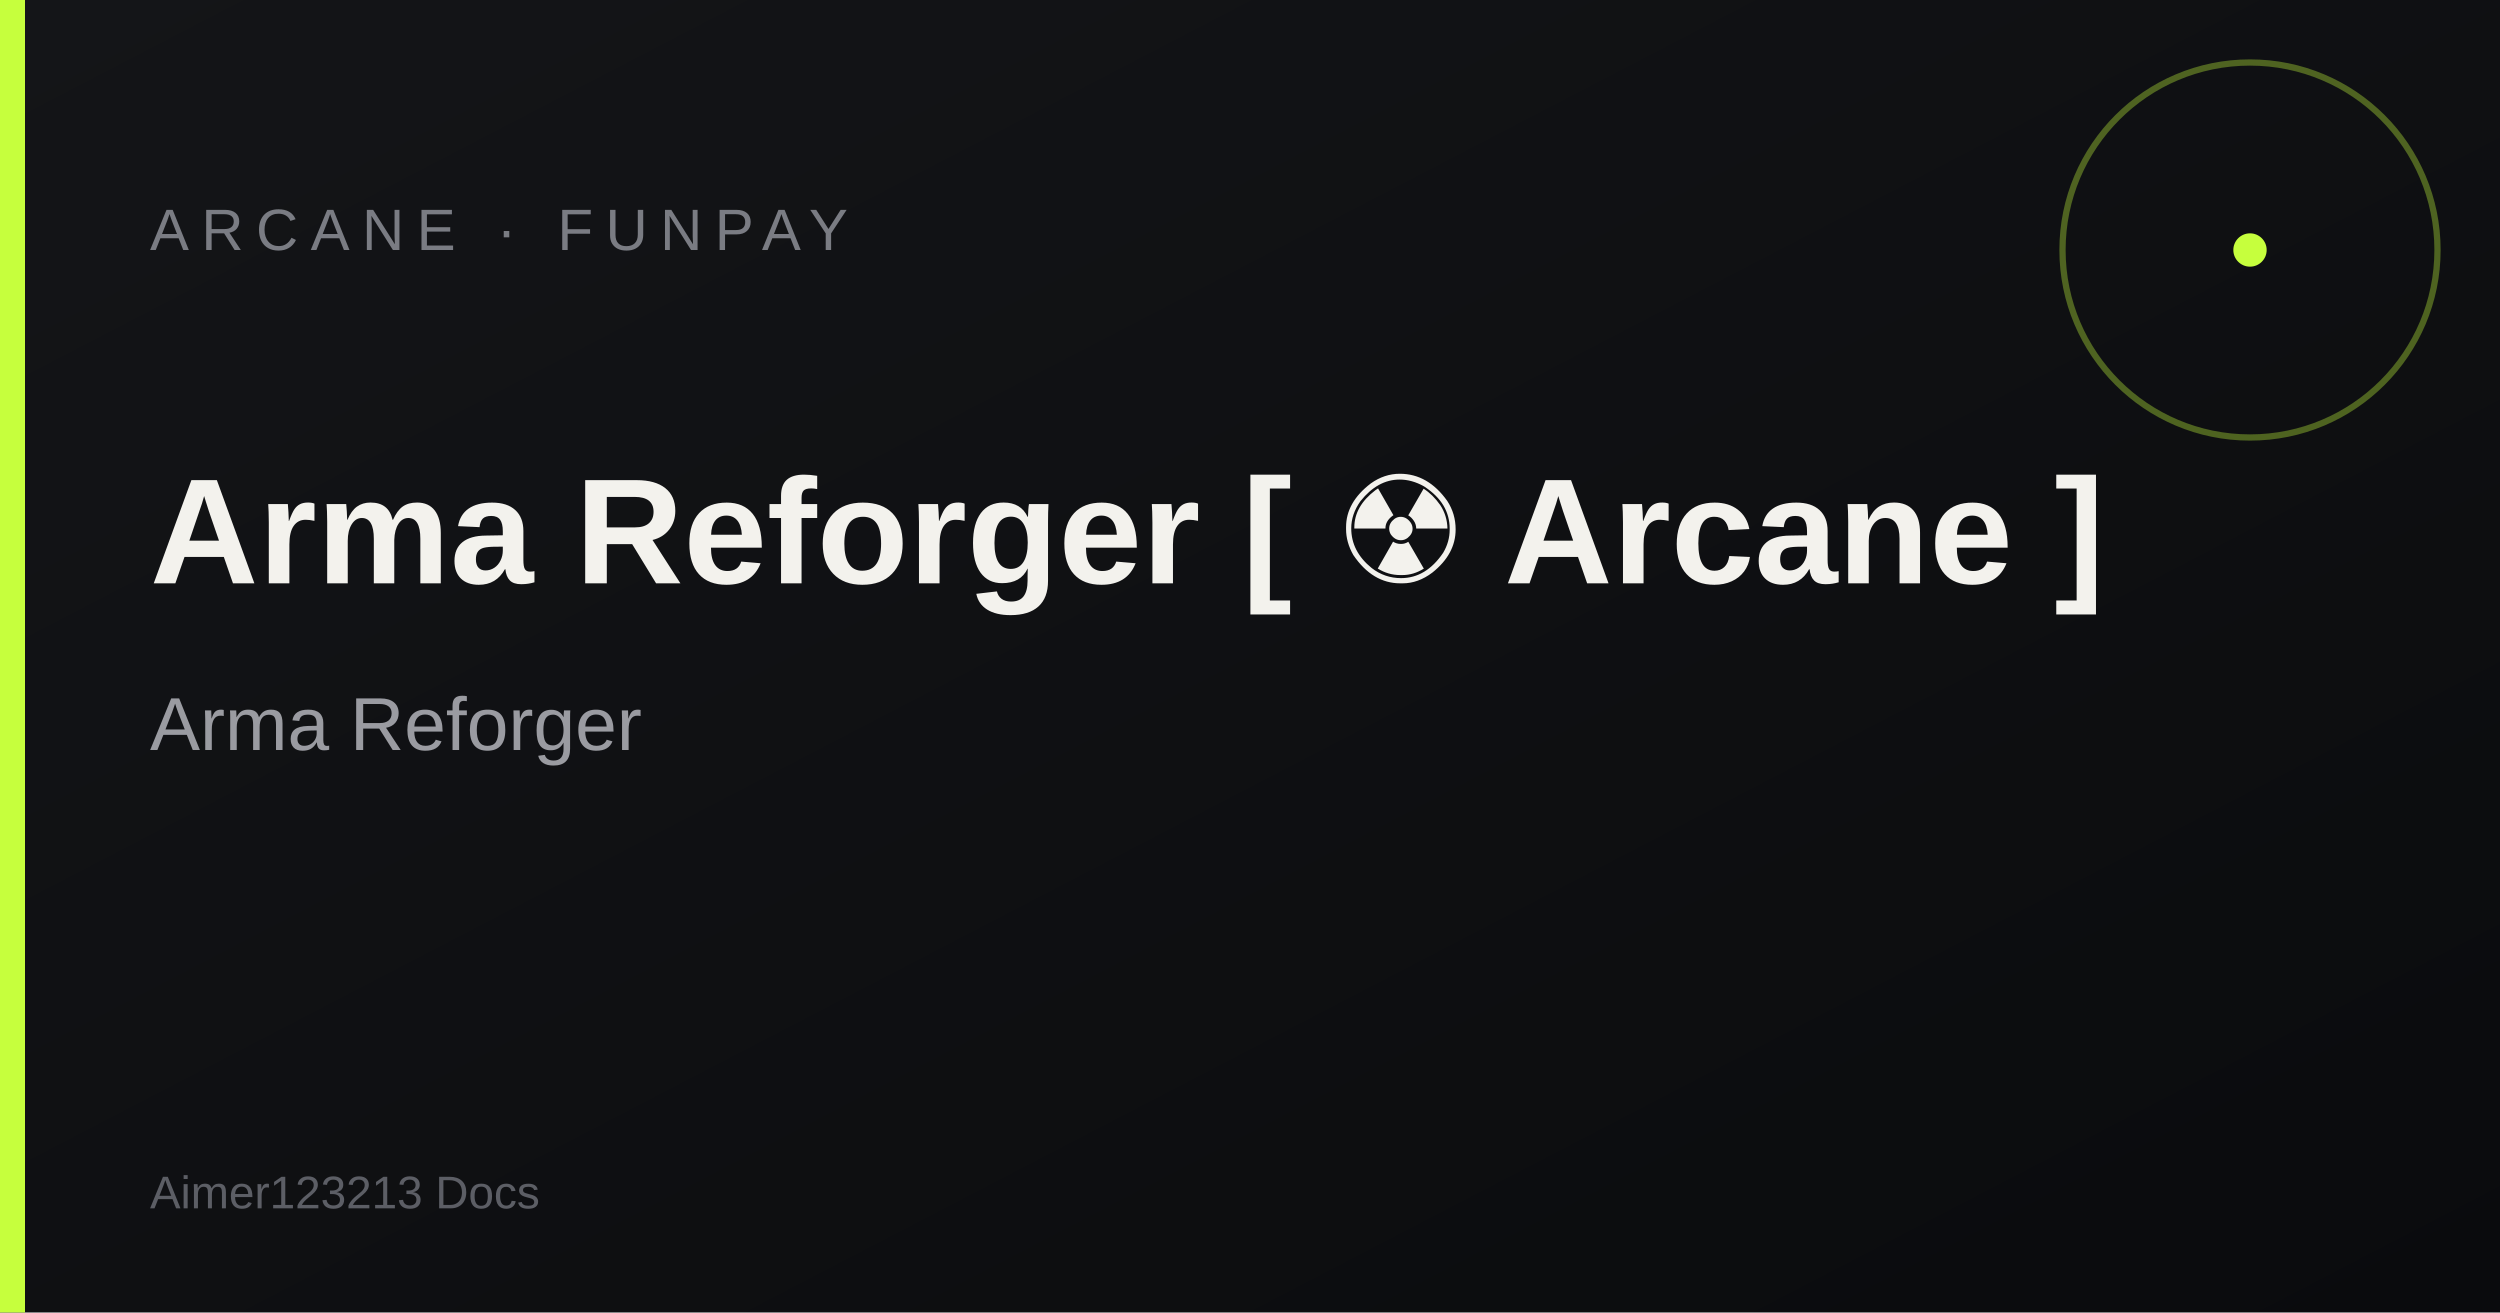
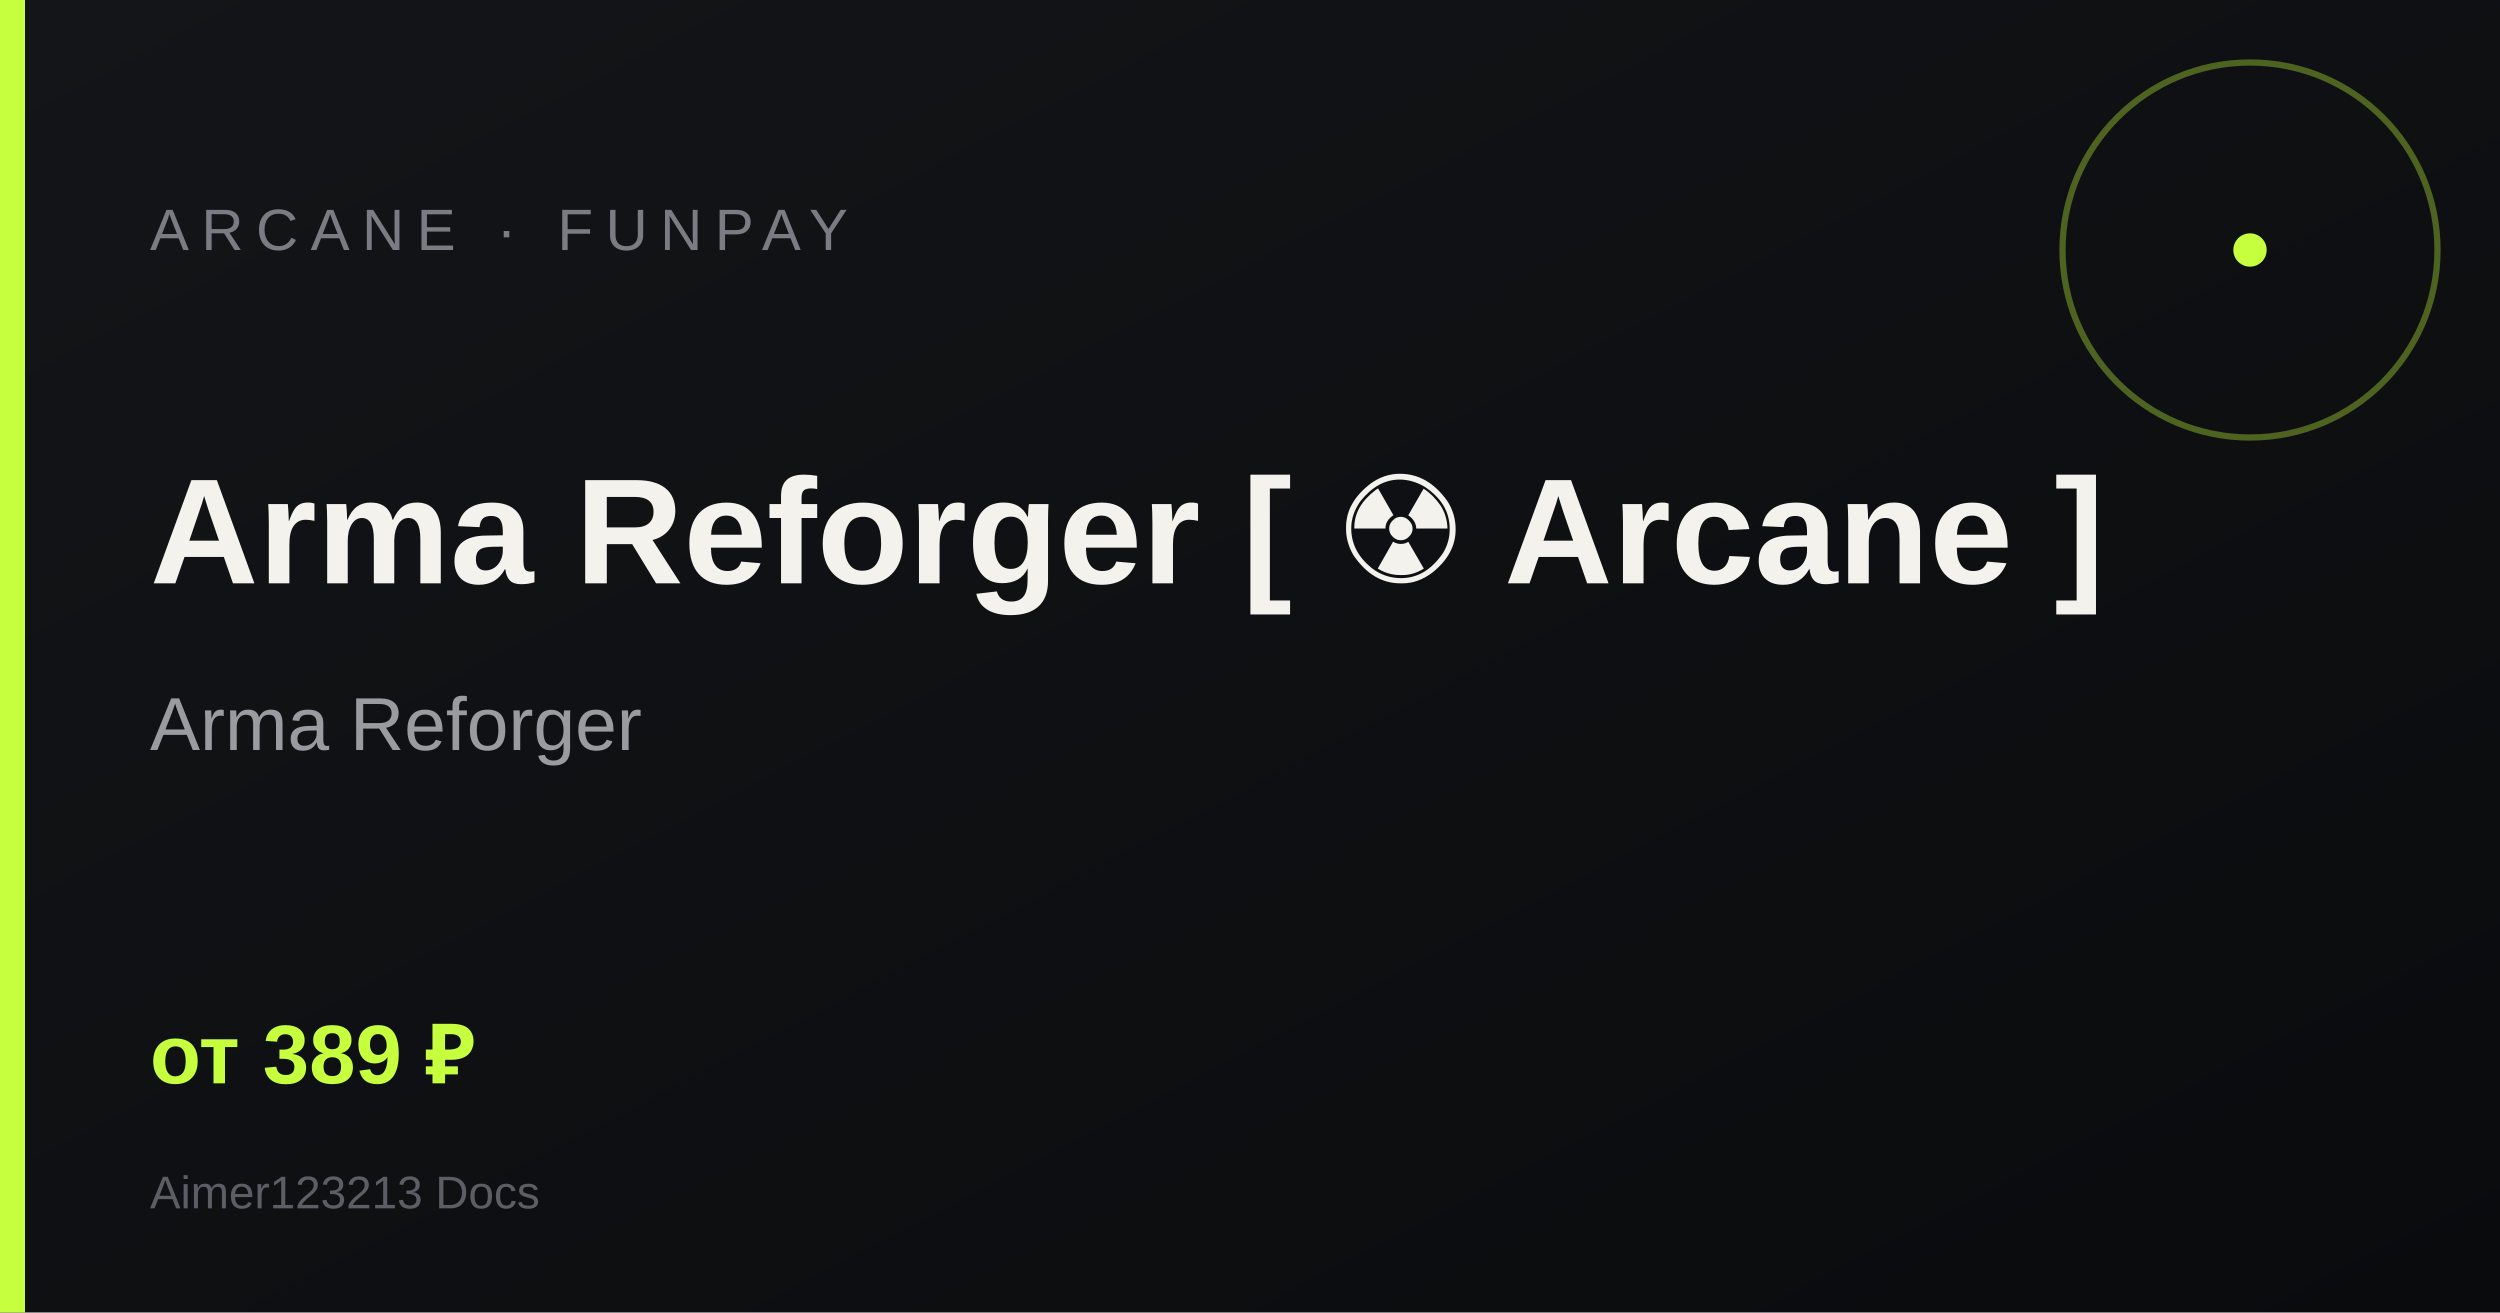
<svg xmlns="http://www.w3.org/2000/svg" width="1200" height="630" viewBox="0 0 1200 630">
  <defs>
    <linearGradient id="g" x1="0" y1="0" x2="1" y2="1">
      <stop offset="0%" stop-color="#141518" />
      <stop offset="100%" stop-color="#0a0b0d" />
    </linearGradient>
  </defs>
  <rect width="1200" height="630" fill="url(#g)" />
  <rect x="0" y="0" width="12" height="630" fill="#c6ff3d" />
  <circle cx="1080" cy="120" r="90" fill="none" stroke="#c6ff3d" stroke-width="3" opacity=".35" />
  <circle cx="1080" cy="120" r="8" fill="#c6ff3d" />
  <text x="72" y="120" fill="#7a7c83" font-family="Arial, sans-serif" font-size="28" letter-spacing="6">ARCANE · FUNPAY</text>
  <text x="72" y="280" fill="#f3f2ed" font-family="Arial, sans-serif" font-size="72" font-weight="700">Arma Reforger [ ☢ Arcane ]</text>
  <text x="72" y="360" fill="#9a9ba1" font-family="Arial, sans-serif" font-size="36">Arma Reforger</text>
-   <text x="72" y="520" fill="#c6ff3d" font-family="Arial, sans-serif" font-size="40" font-weight="700" />
+   <text x="72" y="520" fill="#c6ff3d" font-family="Arial, sans-serif" font-size="40" font-weight="700">от 389 ₽</text>
  <text x="72" y="580" fill="#5c5e65" font-family="Arial, sans-serif" font-size="22">Aimer123213 Docs</text>
</svg>
